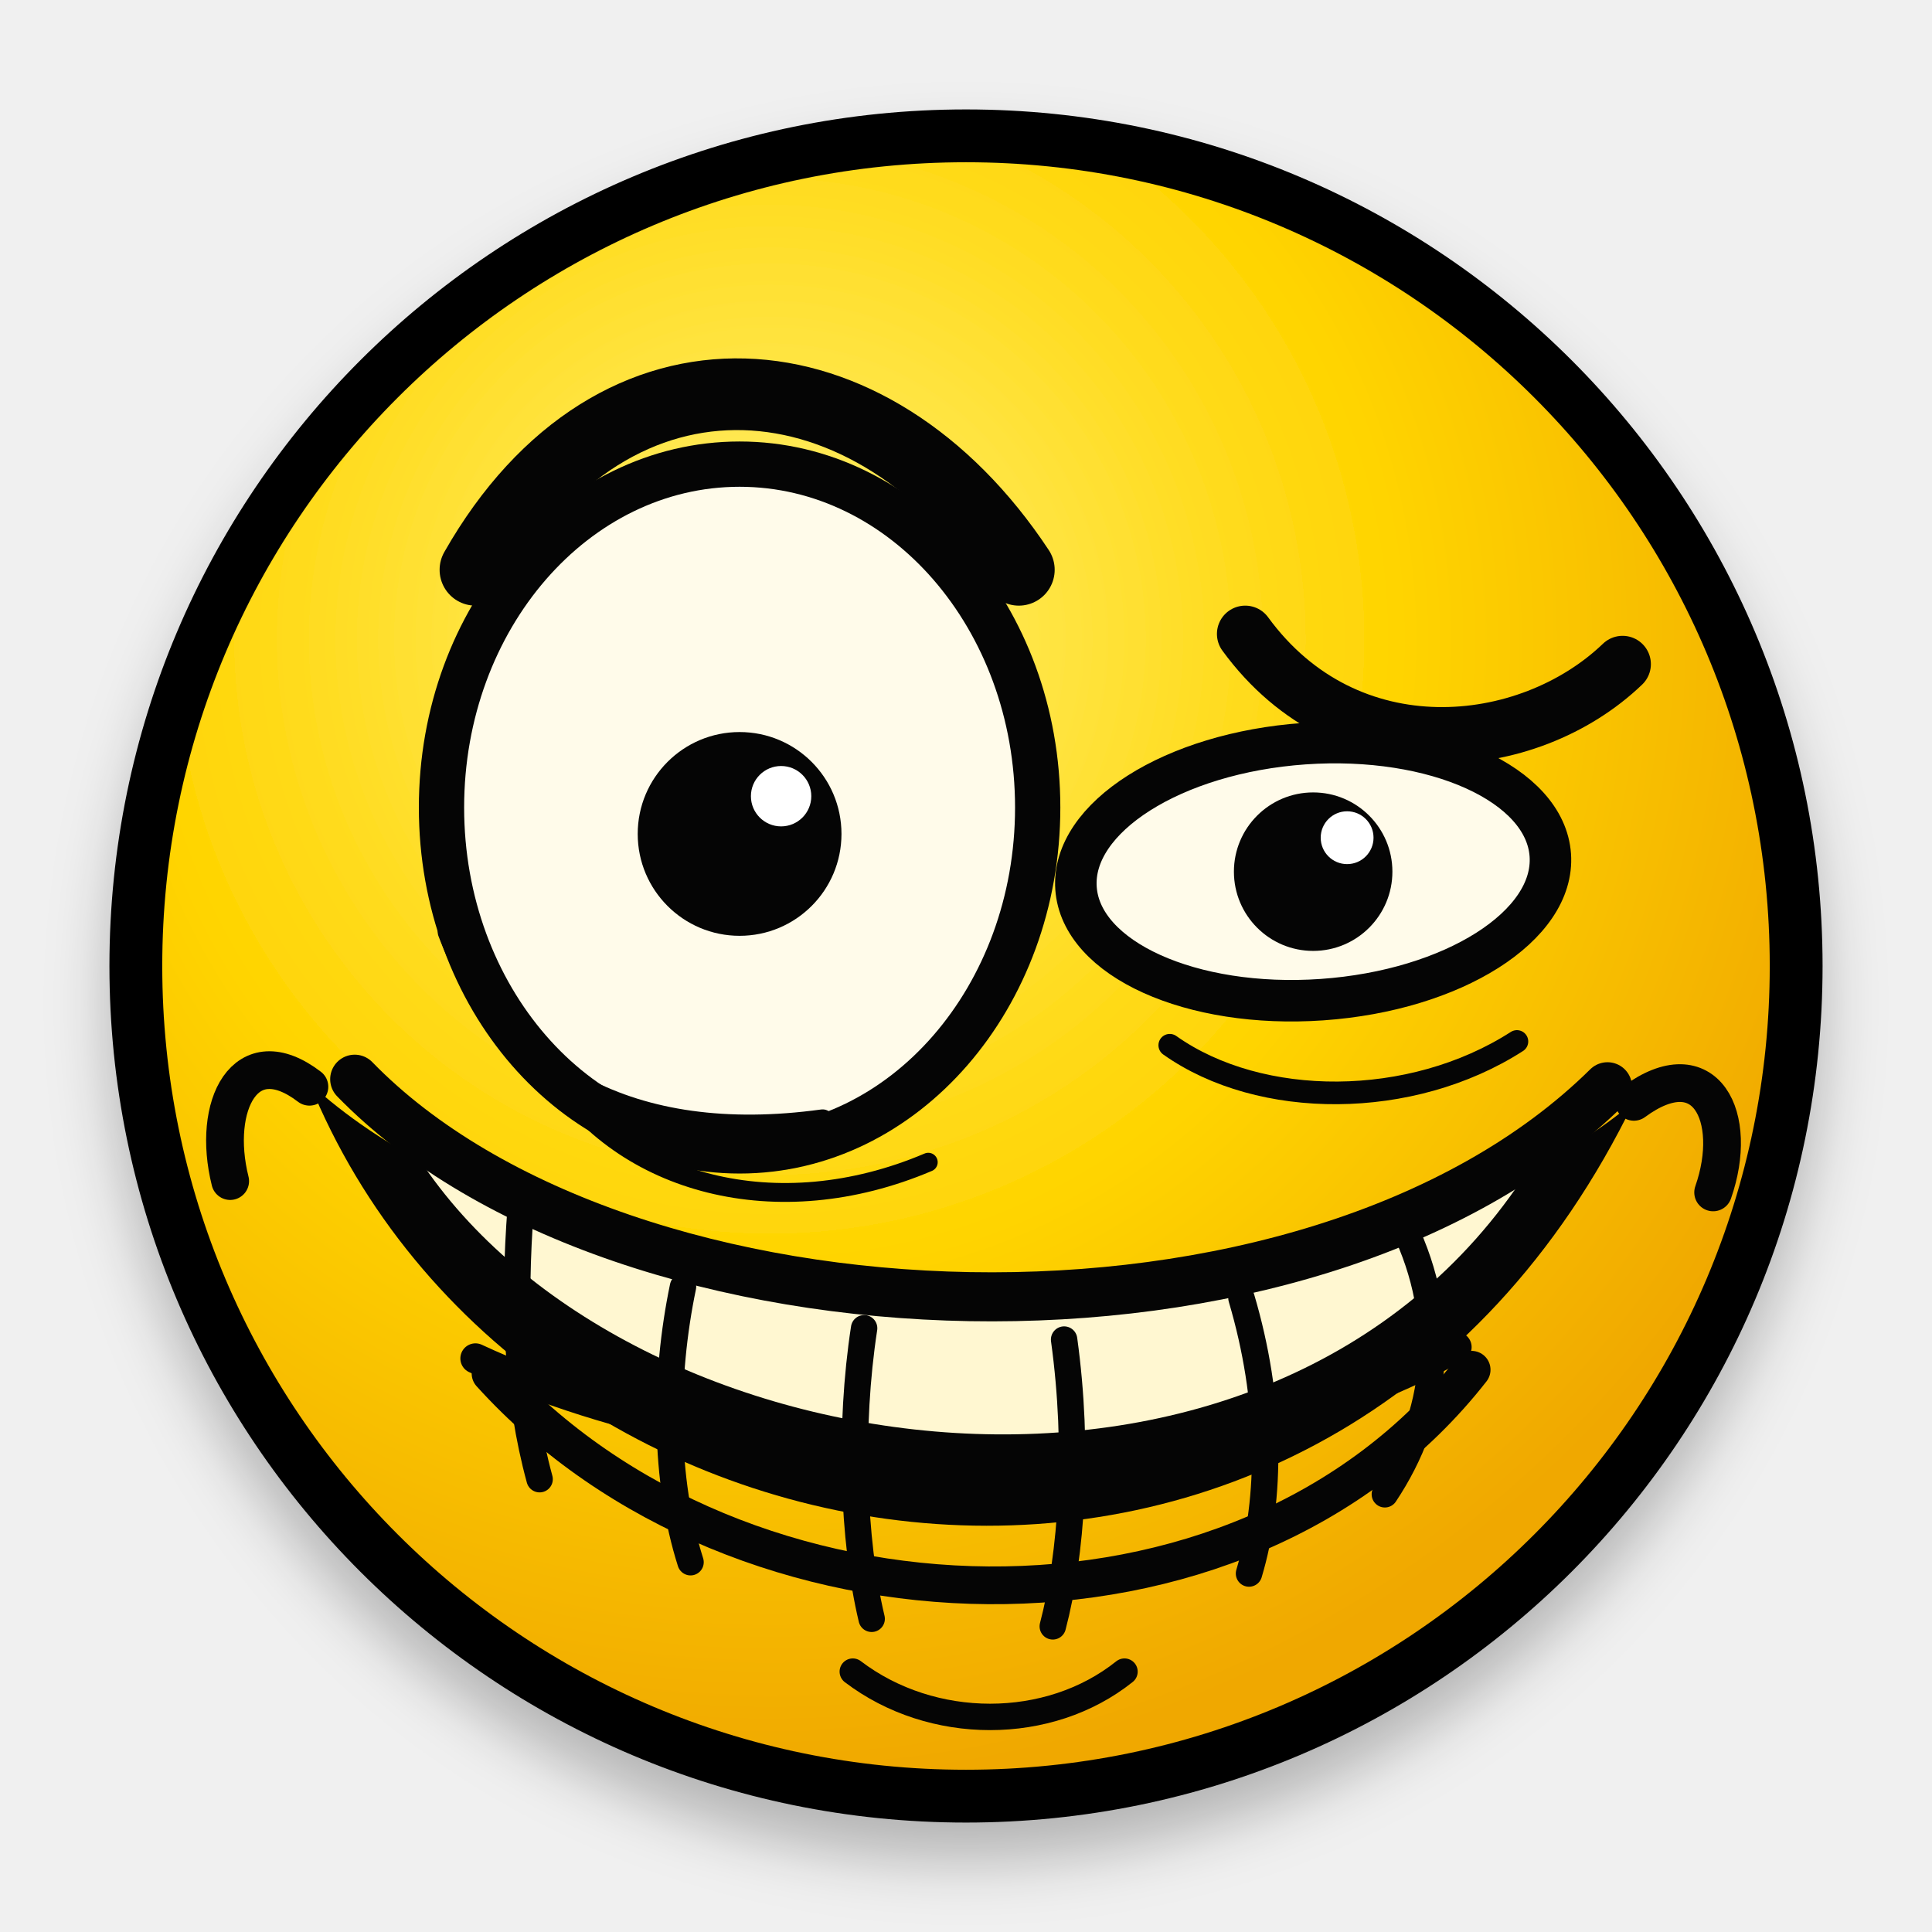
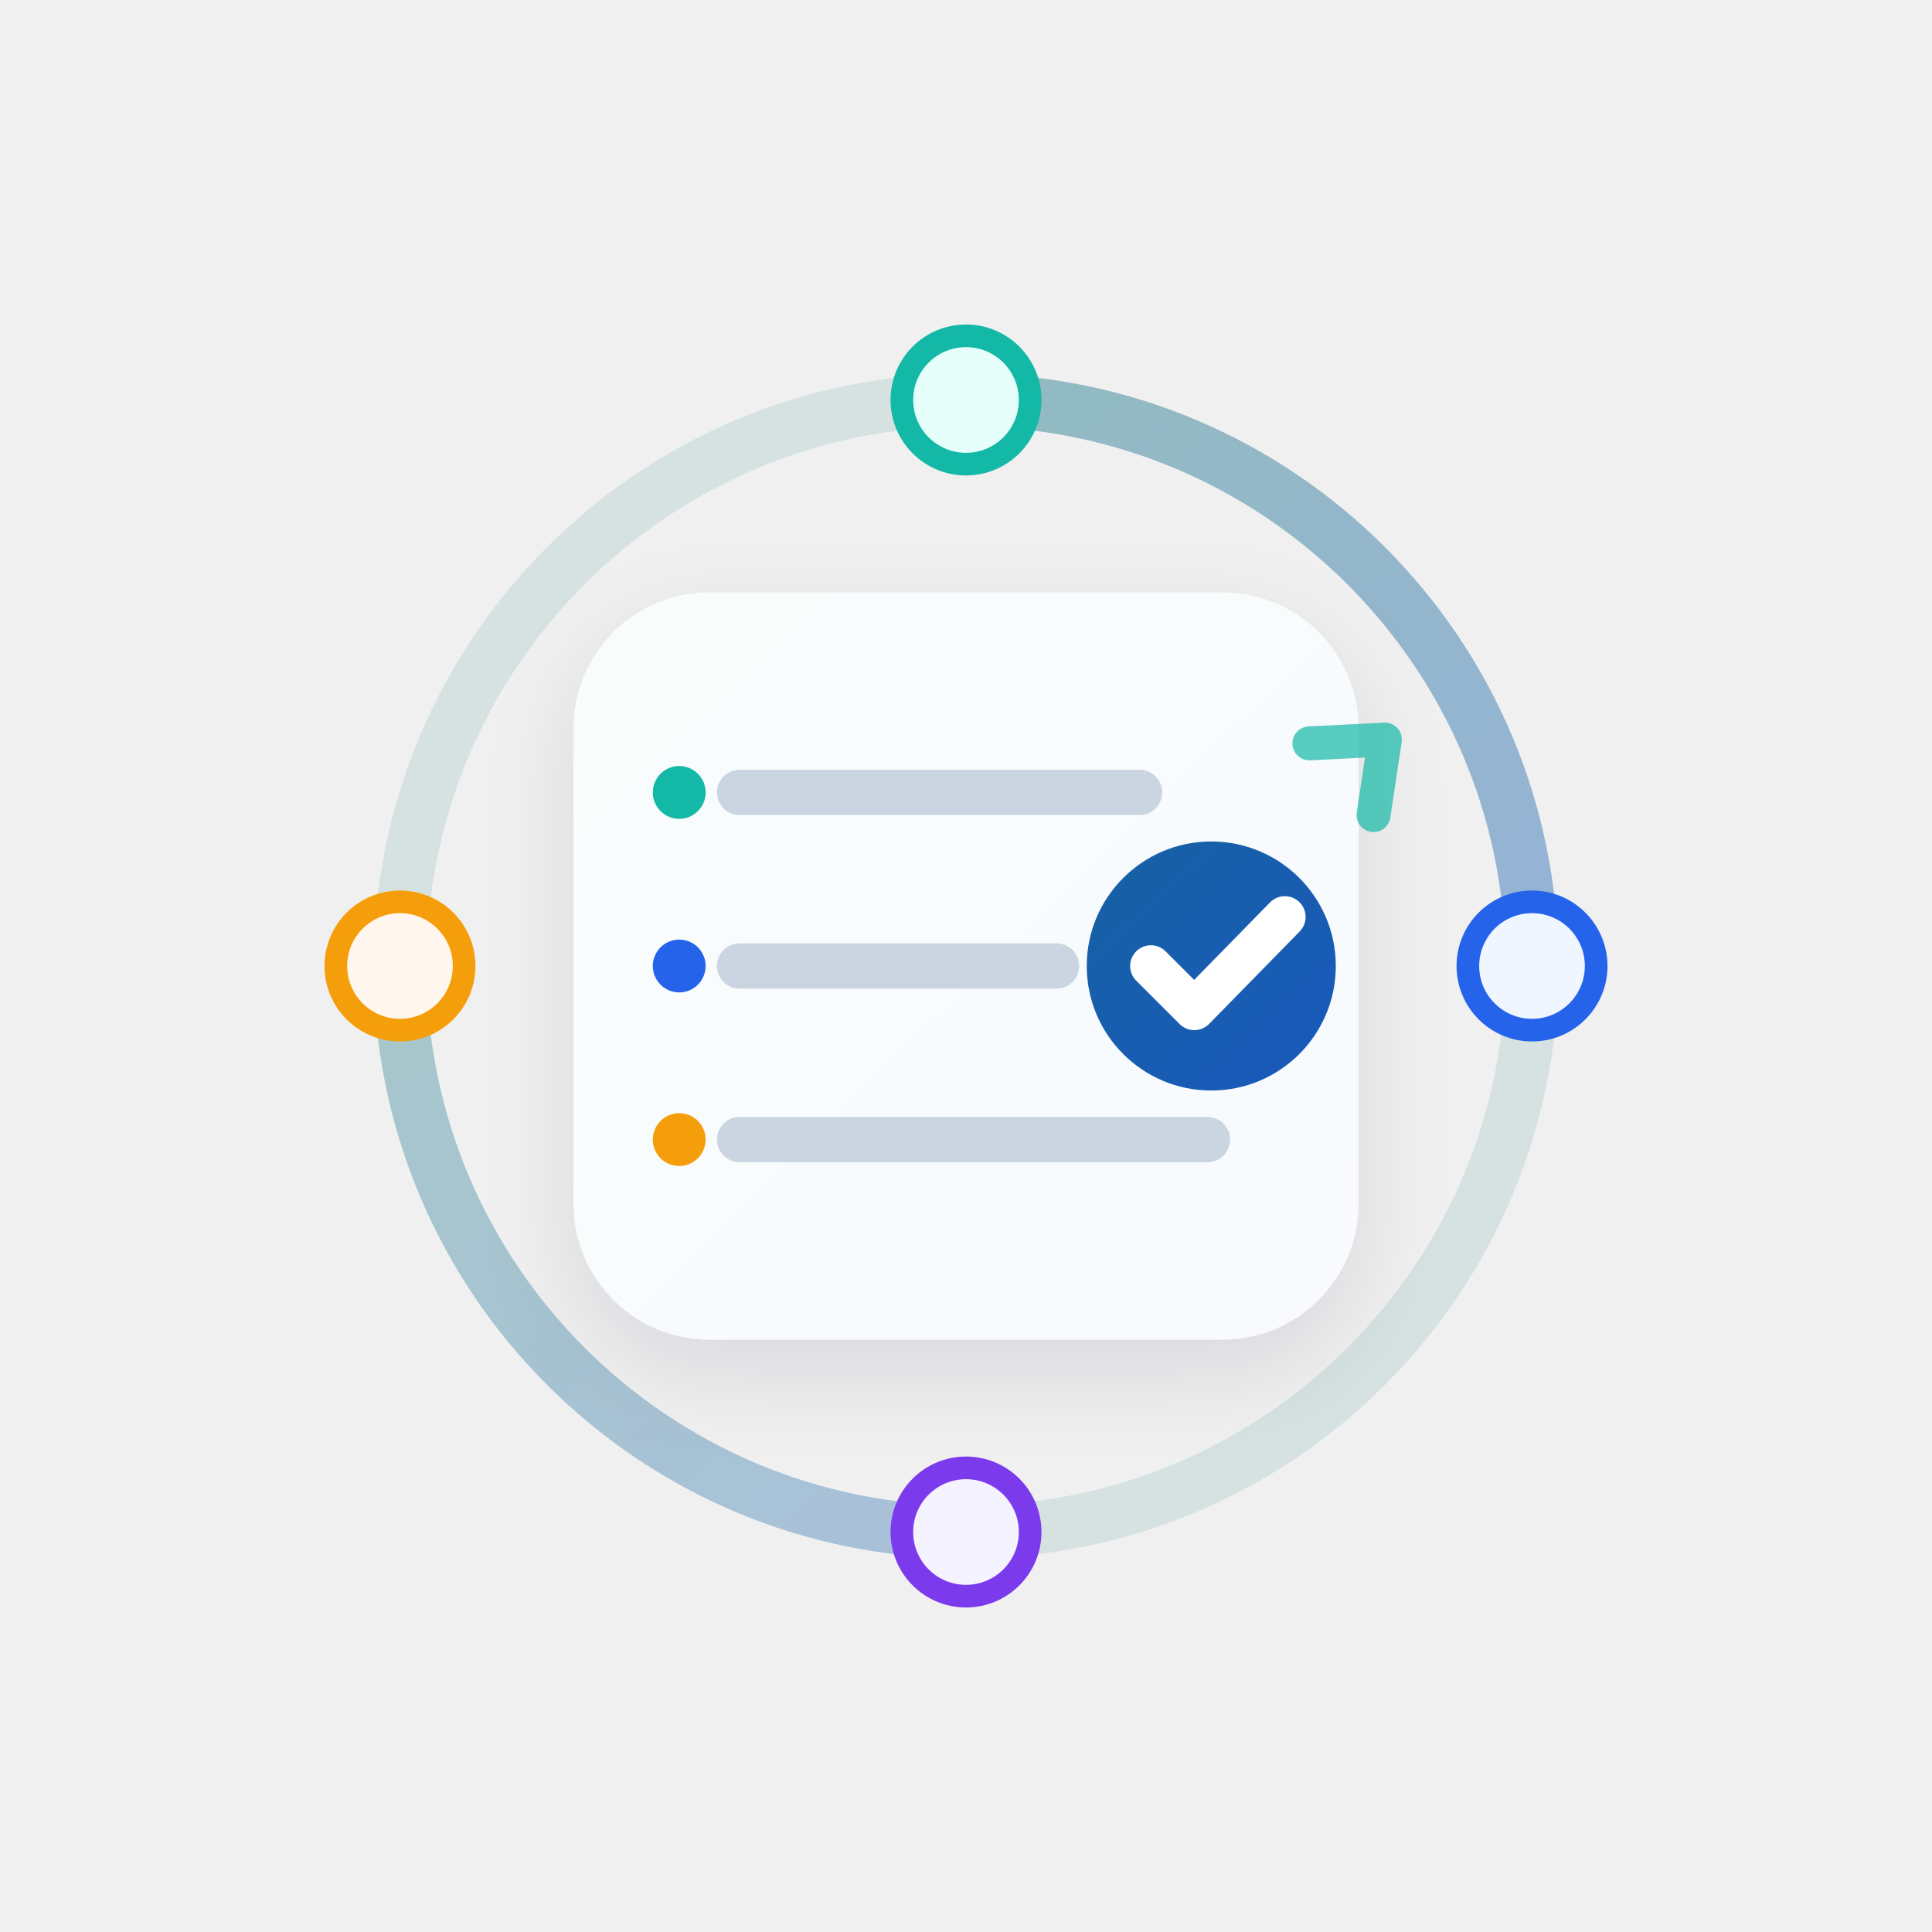
- <svg xmlns="http://www.w3.org/2000/svg" width="512" height="512" viewBox="0 0 512 512">
+ <svg xmlns="http://www.w3.org/2000/svg" viewBox="0 0 1024 1024" role="img" aria-labelledby="title desc">
  <defs>
-     <radialGradient id="faceGrad" cx="38%" cy="30%" r="70%">
-       <stop offset="0%" stop-color="#fff176" />
-       <stop offset="55%" stop-color="#ffd400" />
-       <stop offset="100%" stop-color="#f0a800" />
-     </radialGradient>
-     <filter id="shadow" x="-20%" y="-20%" width="140%" height="140%">
-       <feDropShadow dx="0" dy="10" stdDeviation="8" flood-color="#000" flood-opacity="0.25" />
+     <linearGradient id="primary" x1="260" y1="240" x2="760" y2="780" gradientUnits="userSpaceOnUse">
+       <stop offset="0" stop-color="#0F766E" />
+       <stop offset="1" stop-color="#1D4ED8" />
+     </linearGradient>
+     <linearGradient id="accent" x1="340" y1="330" x2="720" y2="720" gradientUnits="userSpaceOnUse">
+       <stop offset="0" stop-color="#14B8A6" />
+       <stop offset="1" stop-color="#2563EB" />
+     </linearGradient>
+     <filter id="softShadow" x="-20%" y="-20%" width="140%" height="140%">
+       <feDropShadow dx="0" dy="18" stdDeviation="24" flood-color="#0F172A" flood-opacity="0.10" />
    </filter>
  </defs>
-   <circle cx="256" cy="256" r="220" fill="url(#faceGrad)" stroke="#050505" stroke-width="14" filter="url(#shadow)" />
-   <path d="M126 151 C163 86, 231 92, 270 151" fill="none" stroke="#050505" stroke-width="19" stroke-linecap="round" />
-   <path d="M330 168 C357 205, 405 200, 430 176" fill="none" stroke="#050505" stroke-width="15" stroke-linecap="round" />
-   <ellipse cx="196" cy="214" rx="79" ry="91" fill="#fffbea" stroke="#050505" stroke-width="12" />
-   <circle cx="196" cy="221" r="27" fill="#050505" />
-   <circle cx="207" cy="211" r="8" fill="#ffffff" />
-   <ellipse cx="348" cy="231" rx="63" ry="34" fill="#fffbea" stroke="#050505" stroke-width="11" transform="rotate(-4 348 231)" />
-   <circle cx="348" cy="231" r="21" fill="#050505" />
-   <circle cx="357" cy="222" r="7" fill="#ffffff" />
-   <path d="M119 247 C133 284, 167 304, 218 297" fill="none" stroke="#050505" stroke-width="6" stroke-linecap="round" />
-   <path d="M146 284 C165 314, 206 325, 246 308" fill="none" stroke="#050505" stroke-width="5" stroke-linecap="round" />
-   <path d="M310 277 C334 294, 374 294, 402 276" fill="none" stroke="#050505" stroke-width="6" stroke-linecap="round" />
-   <path d="M82 287            C138 425, 352 459, 433 292            C360 354, 159 358, 82 287Z" fill="#050505" />
-   <path d="M111 307            C166 391, 337 416, 405 310            C336 354, 177 355, 111 307Z" fill="#fff7d1" />
-   <path d="M94 286 C165 359, 347 366, 426 288" fill="none" stroke="#050505" stroke-width="13" stroke-linecap="round" />
-   <path d="M130 364 C196 437, 329 441, 390 363" fill="none" stroke="#050505" stroke-width="10" stroke-linecap="round" />
-   <path d="M138 320 C136 346, 137 370, 143 392" stroke="#050505" stroke-width="7" fill="none" stroke-linecap="round" />
-   <path d="M181 341 C176 365, 176 392, 183 414" stroke="#050505" stroke-width="7" fill="none" stroke-linecap="round" />
-   <path d="M229 352 C225 378, 226 408, 231 429" stroke="#050505" stroke-width="7" fill="none" stroke-linecap="round" />
-   <path d="M282 355 C286 384, 284 412, 279 431" stroke="#050505" stroke-width="7" fill="none" stroke-linecap="round" />
-   <path d="M329 344 C337 371, 337 397, 331 417" stroke="#050505" stroke-width="7" fill="none" stroke-linecap="round" />
-   <path d="M372 325 C384 350, 381 375, 367 396" stroke="#050505" stroke-width="7" fill="none" stroke-linecap="round" />
-   <path d="M126 360 C199 394, 315 397, 386 357" stroke="#050505" stroke-width="8" fill="none" stroke-linecap="round" />
-   <path d="M82 288 C65 275, 56 293, 61 313" fill="none" stroke="#050505" stroke-width="10" stroke-linecap="round" />
-   <path d="M433 292 C452 278, 461 296, 454 316" fill="none" stroke="#050505" stroke-width="10" stroke-linecap="round" />
-   <path d="M226 443 C247 459, 278 459, 298 443" fill="none" stroke="#050505" stroke-width="7" stroke-linecap="round" />
+   <circle cx="512" cy="512" r="300" fill="none" stroke="#0F766E" stroke-opacity="0.12" stroke-width="28" />
+   <path d="M512 212A300 300 0 0 1 812 512" fill="none" stroke="url(#primary)" stroke-width="28" stroke-linecap="round" opacity="0.34" />
+   <path d="M512 812A300 300 0 0 1 212 512" fill="none" stroke="url(#primary)" stroke-width="28" stroke-linecap="round" opacity="0.24" />
+   <circle cx="512" cy="212" r="34" fill="#E6FFFB" stroke="#14B8A6" stroke-width="12" />
+   <circle cx="812" cy="512" r="34" fill="#EFF6FF" stroke="#2563EB" stroke-width="12" />
+   <circle cx="512" cy="812" r="34" fill="#F5F3FF" stroke="#7C3AED" stroke-width="12" />
+   <circle cx="212" cy="512" r="34" fill="#FFF7ED" stroke="#F59E0B" stroke-width="12" />
+   <g filter="url(#softShadow)">
+     <rect x="304" y="314" width="416" height="396" rx="72" fill="#FFFFFF" />
+     <rect x="304" y="314" width="416" height="396" rx="72" fill="url(#accent)" opacity="0.035" />
+   </g>
+   <g stroke-linecap="round" stroke-width="24">
+     <path d="M392 420H604" stroke="#CBD5E1" />
+     <path d="M392 512H560" stroke="#CBD5E1" />
+     <path d="M392 604H640" stroke="#CBD5E1" />
+   </g>
+   <circle cx="360" cy="420" r="14" fill="#14B8A6" />
+   <circle cx="360" cy="512" r="14" fill="#2563EB" />
+   <circle cx="360" cy="604" r="14" fill="#F59E0B" />
+   <circle cx="642" cy="512" r="66" fill="url(#primary)" />
+   <path d="M610 512L633 535L681 486" fill="none" stroke="#FFFFFF" stroke-width="22" stroke-linecap="round" stroke-linejoin="round" />
+   <path d="M694 394L734 392L728 432" fill="none" stroke="#14B8A6" stroke-width="18" stroke-linecap="round" stroke-linejoin="round" opacity="0.7" />
</svg>
